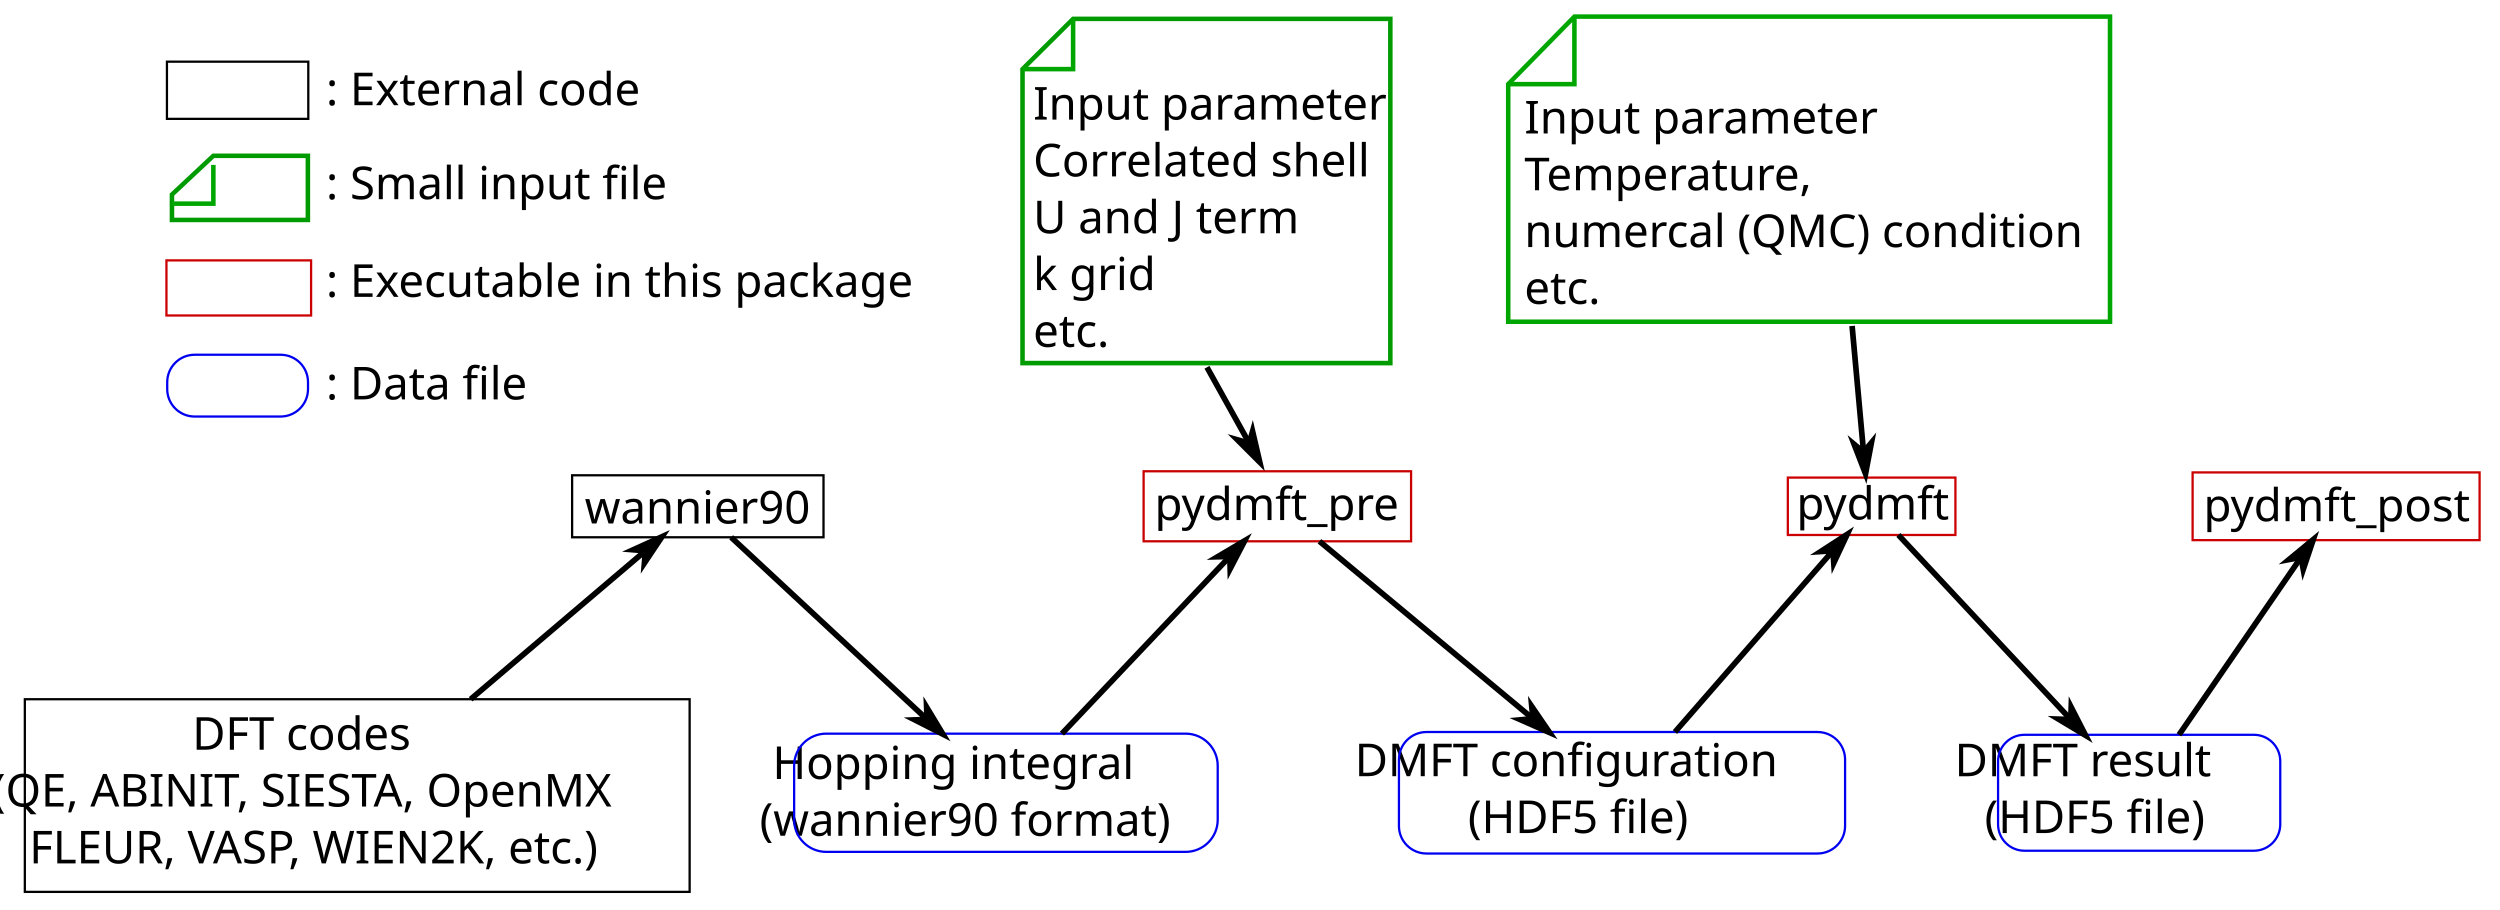
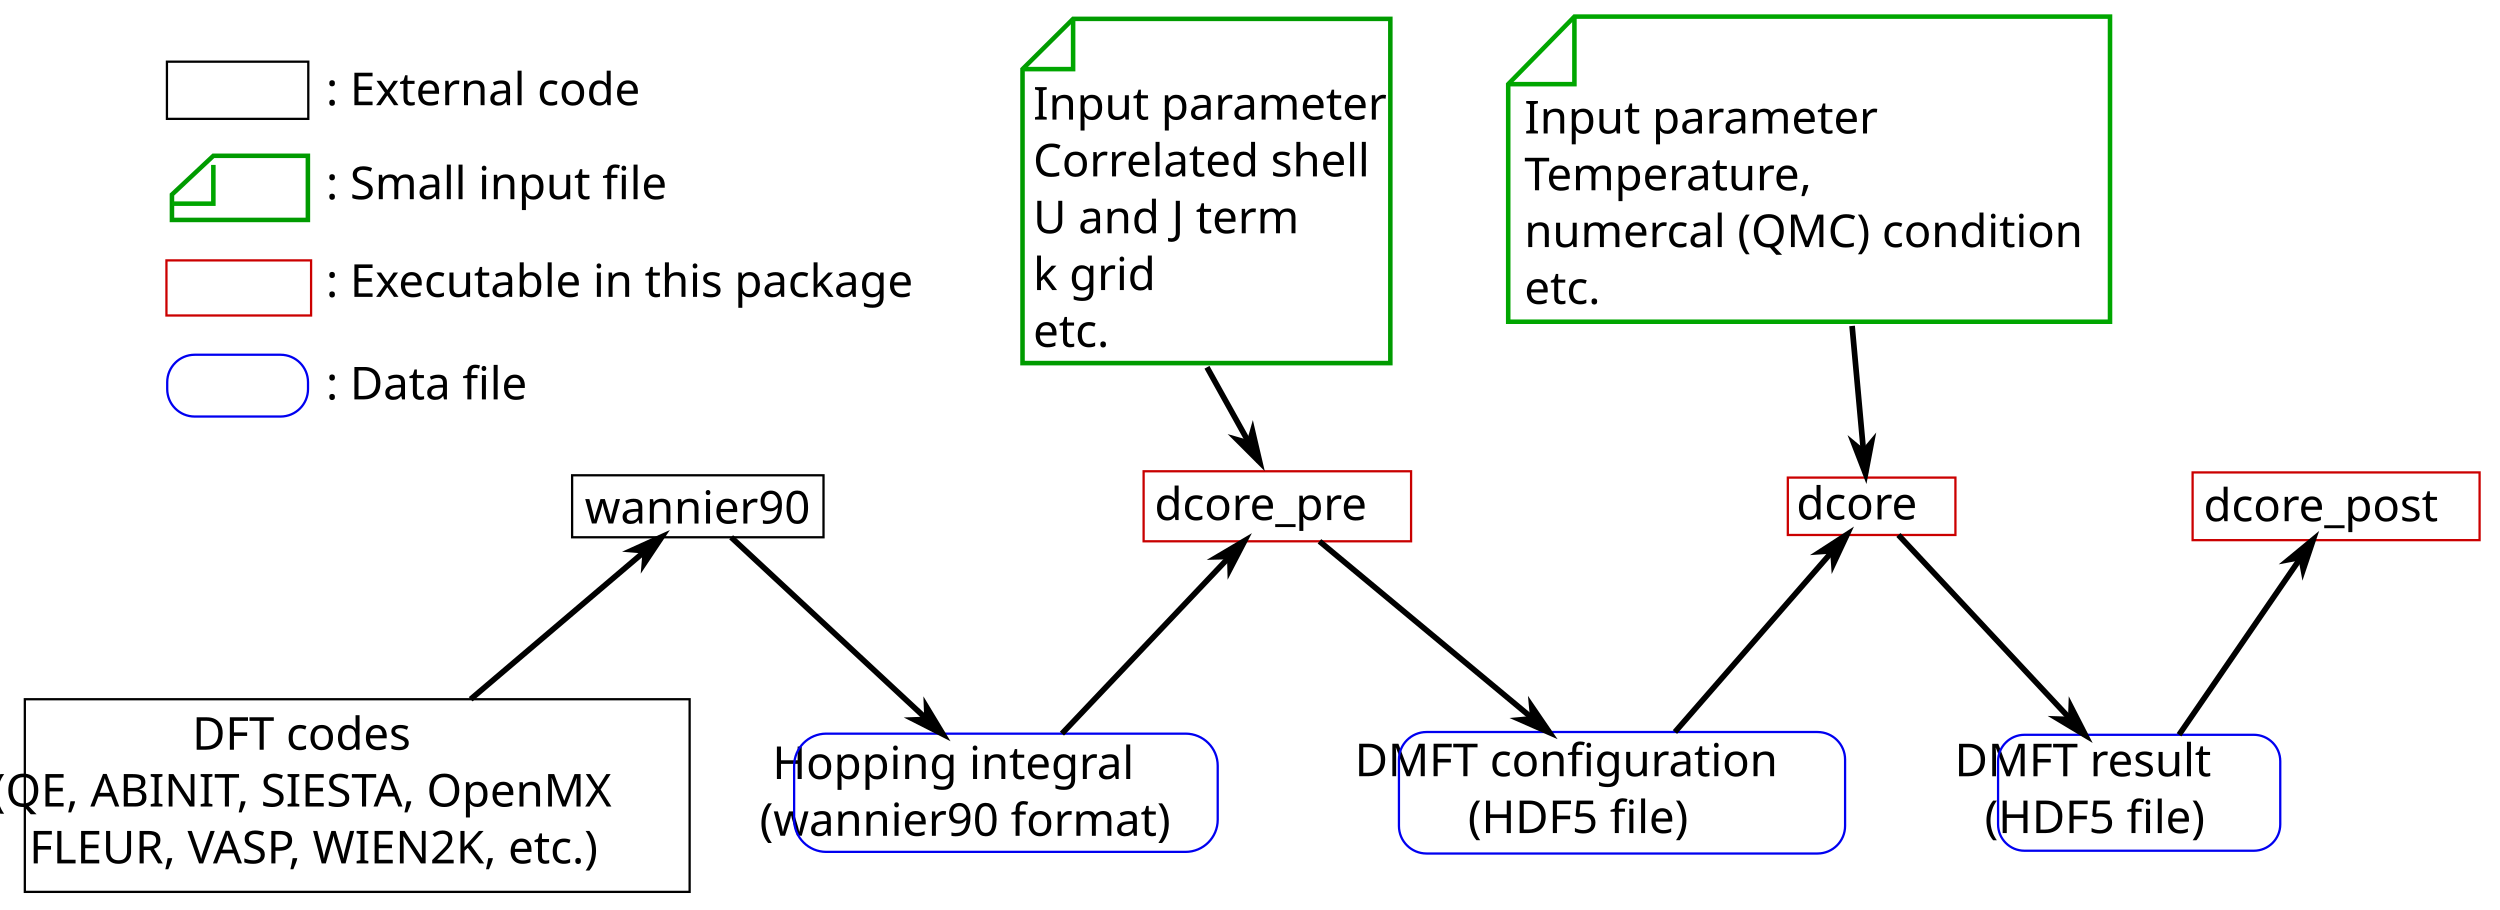
<svg xmlns="http://www.w3.org/2000/svg" width="2200" height="800" id="svg2" version="1.1">
  <defs id="defs4">
    <marker orient="auto" refY="0" refX="0" id="Arrow1Mstart" style="overflow:visible">
      <path id="path4491" d="M 0,0 5,-5 -12.5,0 5,5 0,0 Z" style="fill:#000000;fill-opacity:1;fill-rule:evenodd;stroke:#000000;stroke-width:1pt;stroke-opacity:1" transform="matrix(0.4,0,0,0.4,4,0)" />
    </marker>
    <marker orient="auto" refY="0" refX="0" id="marker5501" style="overflow:visible">
      <path id="path5503" d="M 0,0 5,-5 -12.5,0 5,5 0,0 Z" style="fill:#000000;fill-opacity:1;fill-rule:evenodd;stroke:#000000;stroke-width:1pt;stroke-opacity:1" transform="matrix(-0.4,0,0,-0.4,-4,0)" />
    </marker>
    <marker style="overflow:visible" id="marker5377" refX="0" refY="0" orient="auto">
      <path transform="matrix(-0.4,0,0,-0.4,-4,0)" style="fill:#000000;fill-opacity:1;fill-rule:evenodd;stroke:#000000;stroke-width:1pt;stroke-opacity:1" d="M 0,0 5,-5 -12.5,0 5,5 0,0 Z" id="path5379" />
    </marker>
    <marker style="overflow:visible" id="marker5277" refX="0" refY="0" orient="auto">
      <path transform="matrix(-0.4,0,0,-0.4,-4,0)" style="fill:#000000;fill-opacity:1;fill-rule:evenodd;stroke:#000000;stroke-width:1pt;stroke-opacity:1" d="M 0,0 5,-5 -12.5,0 5,5 0,0 Z" id="path5279" />
    </marker>
    <marker style="overflow:visible" id="marker5183" refX="0" refY="0" orient="auto">
      <path transform="matrix(-0.4,0,0,-0.4,-4,0)" style="fill:#000000;fill-opacity:1;fill-rule:evenodd;stroke:#000000;stroke-width:1pt;stroke-opacity:1" d="M 0,0 5,-5 -12.5,0 5,5 0,0 Z" id="path5185" />
    </marker>
    <marker style="overflow:visible" id="marker5095" refX="0" refY="0" orient="auto">
      <path transform="matrix(-0.4,0,0,-0.4,-4,0)" style="fill:#000000;fill-opacity:1;fill-rule:evenodd;stroke:#000000;stroke-width:1pt;stroke-opacity:1" d="M 0,0 5,-5 -12.5,0 5,5 0,0 Z" id="path5097" />
    </marker>
    <marker style="overflow:visible" id="marker5013" refX="0" refY="0" orient="auto">
      <path transform="matrix(-0.4,0,0,-0.4,-4,0)" style="fill:#000000;fill-opacity:1;fill-rule:evenodd;stroke:#000000;stroke-width:1pt;stroke-opacity:1" d="M 0,0 5,-5 -12.5,0 5,5 0,0 Z" id="path5015" />
    </marker>
    <marker style="overflow:visible" id="marker4937" refX="0" refY="0" orient="auto">
      <path transform="matrix(-0.4,0,0,-0.4,-4,0)" style="fill:#000000;fill-opacity:1;fill-rule:evenodd;stroke:#000000;stroke-width:1pt;stroke-opacity:1" d="M 0,0 5,-5 -12.5,0 5,5 0,0 Z" id="path4939" />
    </marker>
    <marker style="overflow:visible" id="marker4867" refX="0" refY="0" orient="auto">
      <path transform="matrix(-0.4,0,0,-0.4,-4,0)" style="fill:#000000;fill-opacity:1;fill-rule:evenodd;stroke:#000000;stroke-width:1pt;stroke-opacity:1" d="M 0,0 5,-5 -12.5,0 5,5 0,0 Z" id="path4869" />
    </marker>
    <marker style="overflow:visible" id="marker4803" refX="0" refY="0" orient="auto">
      <path transform="matrix(-0.4,0,0,-0.4,-4,0)" style="fill:#000000;fill-opacity:1;fill-rule:evenodd;stroke:#000000;stroke-width:1pt;stroke-opacity:1" d="M 0,0 5,-5 -12.5,0 5,5 0,0 Z" id="path4805" />
    </marker>
    <marker orient="auto" refY="0" refX="0" id="Arrow1Mend" style="overflow:visible">
      <path id="path4494" d="M 0,0 5,-5 -12.5,0 5,5 0,0 Z" style="fill:#000000;fill-opacity:1;fill-rule:evenodd;stroke:#000000;stroke-width:1pt;stroke-opacity:1" transform="matrix(-0.4,0,0,-0.4,-4,0)" />
    </marker>
    <marker style="overflow:visible" id="Arrow2Lend" refX="0" refY="0" orient="auto">
      <path transform="matrix(-1.1,0,0,-1.1,-1.1,0)" d="M 8.719,4.034 -2.207,0.016 8.719,-4.002 c -1.745,2.372 -1.735,5.617 -6e-7,8.035 z" style="fill-rule:evenodd;stroke-width:0.625;stroke-linejoin:round" id="path4287" />
    </marker>
    <marker style="overflow:visible" id="Arrow2Lstart" refX="0" refY="0" orient="auto">
      <path transform="matrix(1.1,0,0,1.1,1.1,0)" d="M 8.719,4.034 -2.207,0.016 8.719,-4.002 c -1.745,2.372 -1.735,5.617 -6e-7,8.035 z" style="fill-rule:evenodd;stroke-width:0.625;stroke-linejoin:round" id="path4284" />
    </marker>
    <marker style="overflow:visible" id="Arrow2Lend-2" refX="0" refY="0" orient="auto">
      <path transform="matrix(-1.1,0,0,-1.1,-1.1,0)" d="M 8.719,4.034 -2.207,0.016 8.719,-4.002 c -1.745,2.372 -1.735,5.617 -6e-7,8.035 z" style="fill-rule:evenodd;stroke-width:0.625;stroke-linejoin:round" id="path4287-2" />
    </marker>
    <marker style="overflow:visible" id="Arrow2Lend-8" refX="0" refY="0" orient="auto">
      <path transform="matrix(-1.1,0,0,-1.1,-1.1,0)" d="M 8.719,4.034 -2.207,0.016 8.719,-4.002 c -1.745,2.372 -1.735,5.617 -6e-7,8.035 z" style="fill-rule:evenodd;stroke-width:0.625;stroke-linejoin:round" id="path4287-1" />
    </marker>
    <marker style="overflow:visible" id="Arrow2Lend-8-4" refX="0" refY="0" orient="auto">
      <path transform="matrix(-1.1,0,0,-1.1,-1.1,0)" d="M 8.719,4.034 -2.207,0.016 8.719,-4.002 c -1.745,2.372 -1.735,5.617 -6e-7,8.035 z" style="fill-rule:evenodd;stroke-width:0.625;stroke-linejoin:round" id="path4287-1-0" />
    </marker>
    <marker style="overflow:visible" id="Arrow2Lend-8-6" refX="0" refY="0" orient="auto">
      <path transform="matrix(-1.1,0,0,-1.1,-1.1,0)" d="M 8.719,4.034 -2.207,0.016 8.719,-4.002 c -1.745,2.372 -1.735,5.617 -6e-7,8.035 z" style="fill-rule:evenodd;stroke-width:0.625;stroke-linejoin:round" id="path4287-1-06" />
    </marker>
    <marker style="overflow:visible" id="Arrow2Lend-6" refX="0" refY="0" orient="auto">
      <path transform="matrix(-1.1,0,0,-1.1,-1.1,0)" d="M 8.719,4.034 -2.207,0.016 8.719,-4.002 c -1.745,2.372 -1.735,5.617 -6e-7,8.035 z" style="fill-rule:evenodd;stroke-width:0.625;stroke-linejoin:round" id="path4287-23" />
    </marker>
    <marker style="overflow:visible" id="marker5183-6" refX="0" refY="0" orient="auto">
      <path transform="matrix(-0.4,0,0,-0.4,-4,0)" style="fill:#000000;fill-opacity:1;fill-rule:evenodd;stroke:#000000;stroke-width:1pt;stroke-opacity:1" d="M 0,0 5,-5 -12.5,0 5,5 0,0 Z" id="path5185-1" />
    </marker>
    <marker style="overflow:visible" id="marker5183-7" refX="0" refY="0" orient="auto">
      <path transform="matrix(-0.4,0,0,-0.4,-4,0)" style="fill:#000000;fill-opacity:1;fill-rule:evenodd;stroke:#000000;stroke-width:1pt;stroke-opacity:1" d="M 0,0 5,-5 -12.5,0 5,5 0,0 Z" id="path5185-9" />
    </marker>
    <marker style="overflow:visible" id="marker5183-0" refX="0" refY="0" orient="auto">
      <path transform="matrix(-0.4,0,0,-0.4,-4,0)" style="fill:#000000;fill-opacity:1;fill-rule:evenodd;stroke:#000000;stroke-width:1pt;stroke-opacity:1" d="M 0,0 5,-5 -12.5,0 5,5 0,0 Z" id="path5185-2" />
    </marker>
  </defs>
  <g transform="translate(-45.57142,-11.92544)" id="layer1">
    <flowRoot transform="translate(-2.020305,322.4098)" style="font-style:normal;font-weight:normal;font-size:40px;line-height:125%;font-family:Sans;letter-spacing:0px;word-spacing:0px;fill:#000000;fill-opacity:1;stroke:none" id="flowRoot3817" xml:space="preserve">
      <flowRegion id="flowRegion3819">
        <rect y="244.069" x="327.289" height="101.015" width="132.33" id="rect3821" />
      </flowRegion>
      <flowPara id="flowPara3823">OrbitalConstruction</flowPara>
      <flowPara id="flowPara3825" />
    </flowRoot>
    <g id="g4410" transform="translate(-73.10225,391.1096)">
      <rect ry="0" y="236.138" x="140.526" height="169.532" width="585.022" id="rect4232" style="fill:none;fill-opacity:1;fill-rule:nonzero;stroke:#000000;stroke-width:2;stroke-miterlimit:4;stroke-dasharray:none;stroke-dashoffset:0;stroke-opacity:1" />
      <text id="text4234" y="280.585" x="430.83" style="font-style:normal;font-weight:normal;font-size:40px;line-height:125%;font-family:sans-serif;letter-spacing:0px;word-spacing:0px;fill:#000000;fill-opacity:1;stroke:none;stroke-width:1px;stroke-linecap:butt;stroke-linejoin:miter;stroke-opacity:1" xml:space="preserve">
        <tspan style="text-align:center;text-anchor:middle" y="280.585" x="430.83" id="tspan4236">DFT codes</tspan>
        <tspan style="text-align:center;text-anchor:middle" id="tspan4252" y="330.585" x="436.221">(QE, ABINIT, SIESTA, OpenMX </tspan>
        <tspan style="text-align:center;text-anchor:middle" id="tspan4254" y="380.585" x="436.221">FLEUR, VASP, WIEN2K, etc.) </tspan>
      </text>
    </g>
    <g id="g4423" transform="translate(359.0123,-141.3275)">
      <text id="text4238" y="613.936" x="201.135" style="font-style:normal;font-weight:normal;font-size:40px;line-height:125%;font-family:sans-serif;letter-spacing:0px;word-spacing:0px;fill:#000000;fill-opacity:1;stroke:none;stroke-width:1px;stroke-linecap:butt;stroke-linejoin:miter;stroke-opacity:1" xml:space="preserve">
        <tspan y="613.936" x="201.135" id="tspan4240">wannier90</tspan>
      </text>
      <rect y="571.509" x="190.023" height="54.548" width="221.223" id="rect4242" style="fill:none;fill-opacity:1;fill-rule:nonzero;stroke:#000000;stroke-width:2;stroke-miterlimit:4;stroke-dasharray:none;stroke-dashoffset:0;stroke-opacity:1" />
    </g>
    <g id="g4456" transform="translate(479.5837,-30.21068)">
      <text id="text4244" y="499.788" x="581.962" style="font-style:normal;font-weight:normal;font-size:40px;line-height:125%;font-family:sans-serif;letter-spacing:0px;word-spacing:0px;fill:#000000;fill-opacity:1;stroke:none;stroke-width:1px;stroke-linecap:butt;stroke-linejoin:miter;stroke-opacity:1" xml:space="preserve">
-         <tspan y="499.788" x="581.962" id="tspan4246">pydmft_pre</tspan>
+         <tspan y="499.788" x="581.962" id="tspan4246">dcore_pre</tspan>
      </text>
      <rect ry="0" y="456.857" x="572.366" height="61.619" width="235.366" id="rect4232-3-6" style="fill:none;fill-opacity:1;fill-rule:nonzero;stroke:#c80000;stroke-width:2;stroke-miterlimit:4;stroke-dasharray:none;stroke-dashoffset:0;stroke-opacity:1" />
    </g>
    <g id="g4451" transform="translate(1083.87,-179.2082)">
      <text id="text4248" y="648.281" x="542.566" style="font-style:normal;font-weight:normal;font-size:40px;line-height:125%;font-family:sans-serif;letter-spacing:0px;word-spacing:0px;fill:#000000;fill-opacity:1;stroke:none;stroke-width:1px;stroke-linecap:butt;stroke-linejoin:miter;stroke-opacity:1" xml:space="preserve">
-         <tspan y="648.281" x="542.566" id="tspan4250">pydmft</tspan>
+         <tspan y="648.281" x="542.566" id="tspan4250">dcore</tspan>
      </text>
      <rect ry="0" y="611.41" x="534.99" height="50.508" width="147.482" id="rect4232-3-6-7" style="fill:none;fill-opacity:1;fill-rule:nonzero;stroke:#cb0000;stroke-width:2;stroke-miterlimit:4;stroke-dasharray:none;stroke-dashoffset:0;stroke-opacity:1" />
    </g>
    <g id="g4446" transform="translate(1348.155,-316.0838)">
      <text id="text4244-5" y="786.672" x="636.511" style="font-style:normal;font-weight:normal;font-size:40px;line-height:125%;font-family:sans-serif;letter-spacing:0px;word-spacing:0px;fill:#000000;fill-opacity:1;stroke:none;stroke-width:1px;stroke-linecap:butt;stroke-linejoin:miter;stroke-opacity:1" xml:space="preserve">
-         <tspan y="786.672" x="636.511" id="tspan4246-3">pydmft_post</tspan>
+         <tspan y="786.672" x="636.511" id="tspan4246-3">dcore_post</tspan>
      </text>
      <rect ry="0" y="743.74" x="626.914" height="59.599" width="252.538" id="rect4232-3-6-5" style="fill:none;fill-opacity:1;fill-rule:nonzero;stroke:#cb0000;stroke-width:2;stroke-miterlimit:4;stroke-dasharray:none;stroke-dashoffset:0;stroke-opacity:1" />
    </g>
    <g id="g4428" transform="translate(595.298,-23.57395)">
      <text id="text4328" y="721.012" x="335.969" style="font-style:normal;font-weight:normal;font-size:40px;line-height:125%;font-family:sans-serif;letter-spacing:0px;word-spacing:0px;fill:#000000;fill-opacity:1;stroke:none;stroke-width:1px;stroke-linecap:butt;stroke-linejoin:miter;stroke-opacity:1" xml:space="preserve">
        <tspan style="text-align:center;text-anchor:middle" y="721.012" x="335.969" id="tspan4330">Hopping integral</tspan>
        <tspan style="text-align:center;text-anchor:middle" id="tspan4332" y="771.012" x="335.969">(wannier90 format)</tspan>
      </text>
      <rect ry="28.284" y="681.111" x="149.112" height="104.046" width="372.746" id="rect4232-3-62" style="fill:none;fill-opacity:1;fill-rule:nonzero;stroke:#0000f0;stroke-width:2;stroke-miterlimit:4;stroke-dasharray:none;stroke-dashoffset:0;stroke-opacity:1" />
    </g>
    <g id="g4434" transform="translate(1005.298,-163.3934)">
      <text id="text4349" y="858.392" x="465.394" style="font-style:normal;font-weight:normal;font-size:40px;line-height:125%;font-family:sans-serif;letter-spacing:0px;word-spacing:0px;fill:#000000;fill-opacity:1;stroke:none;stroke-width:1px;stroke-linecap:butt;stroke-linejoin:miter;stroke-opacity:1" xml:space="preserve">
        <tspan style="text-align:center;text-anchor:middle" id="tspan4353" y="858.392" x="465.394">DMFT configuration</tspan>
        <tspan style="text-align:center;text-anchor:middle" id="tspan4357" y="908.392" x="465.394">(HDF5 file)</tspan>
      </text>
      <rect ry="24.244" y="819.502" x="271.341" height="106.903" width="392.603" id="rect4232-3-62-7" style="fill:none;fill-opacity:1;fill-rule:nonzero;stroke:#0000f0;stroke-width:2;stroke-miterlimit:4;stroke-dasharray:none;stroke-dashoffset:0;stroke-opacity:1" />
    </g>
    <g id="g4440" transform="translate(1139.584,-270.0512)">
      <text id="text4349-9" y="965.095" x="785.779" style="font-style:normal;font-weight:normal;font-size:40px;line-height:125%;font-family:sans-serif;letter-spacing:0px;word-spacing:0px;fill:#000000;fill-opacity:1;stroke:none;stroke-width:1px;stroke-linecap:butt;stroke-linejoin:miter;stroke-opacity:1" xml:space="preserve">
        <tspan style="text-align:center;text-anchor:middle" id="tspan4353-1" y="965.095" x="785.779">DMFT result</tspan>
        <tspan style="text-align:center;text-anchor:middle" id="tspan4357-2" y="1015.095" x="785.779">(HDF5 file)</tspan>
      </text>
      <rect ry="23.234" y="928.598" x="664.29" height="102.025" width="248.324" id="rect4232-3-62-7-0" style="fill:none;fill-opacity:1;fill-rule:nonzero;stroke:#0000f0;stroke-width:2;stroke-miterlimit:4;stroke-dasharray:none;stroke-dashoffset:0;stroke-opacity:1" />
    </g>
    <path style="fill:none;fill-rule:evenodd;stroke:#000000;stroke-width:5;stroke-linecap:butt;stroke-linejoin:miter;stroke-miterlimit:4;stroke-dasharray:none;stroke-opacity:1;marker-end:url(#marker5183)" d="M 459.737,627.248 627.535,484.73" id="path4463" />
    <path style="fill:none;fill-rule:evenodd;stroke:#000000;stroke-width:5;stroke-linecap:butt;stroke-linejoin:miter;stroke-miterlimit:4;stroke-dasharray:none;stroke-opacity:1;marker-end:url(#marker5095)" d="M 688.98,484.73 874.833,657.537" id="path4465" />
    <path style="fill:none;fill-rule:evenodd;stroke:#000000;stroke-width:5;stroke-linecap:butt;stroke-linejoin:miter;stroke-miterlimit:4;stroke-dasharray:none;stroke-opacity:1;marker-end:url(#marker4937)" d="M 980.071,657.537 1140.443,488.265" id="path4469" />
    <path style="fill:none;fill-rule:evenodd;stroke:#000000;stroke-width:5;stroke-linecap:butt;stroke-linejoin:miter;stroke-miterlimit:4;stroke-dasharray:none;stroke-opacity:1;marker-end:url(#marker4867)" d="m 1206.7,488.265 201.933,167.843" id="path4471" />
    <path style="fill:none;fill-rule:evenodd;stroke:#000000;stroke-width:5;stroke-linecap:butt;stroke-linejoin:miter;stroke-miterlimit:4;stroke-dasharray:none;stroke-opacity:1;marker-start:url(#Arrow1Mstart)" d="M 1670.597,482.71 1519.513,656.108" id="path4473" />
    <path style="fill:none;fill-rule:evenodd;stroke:#000000;stroke-width:5;stroke-linecap:butt;stroke-linejoin:miter;stroke-miterlimit:4;stroke-dasharray:none;stroke-opacity:1;marker-end:url(#Arrow1Mend)" d="M 1963.103,658.547 2080.854,487.255" id="path4475" />
    <path style="fill:none;fill-rule:evenodd;stroke:#000000;stroke-width:5;stroke-linecap:butt;stroke-linejoin:miter;stroke-miterlimit:4;stroke-dasharray:none;stroke-opacity:1;marker-end:url(#marker5377)" d="m 1716.185,482.71 164.211,175.837" id="path4477" />
    <flowRoot xml:space="preserve" id="flowRoot5799" style="font-style:normal;font-weight:normal;font-size:40px;line-height:125%;font-family:sans-serif;letter-spacing:0px;word-spacing:0px;fill:#000000;fill-opacity:1;stroke:none;stroke-width:1px;stroke-linecap:butt;stroke-linejoin:miter;stroke-opacity:1" transform="translate(43.55112,459.2076)">
      <flowRegion id="flowRegion5801">
        <rect id="rect5803" width="468.571" height="345.714" x="834.286" y="-358.854" />
      </flowRegion>
      <flowPara id="flowPara5805" />
    </flowRoot>
    <g id="g5837" transform="translate(-22.22336,-74.75129)">
      <text id="text5773" y="191.925" x="977" style="font-style:normal;font-weight:normal;font-size:40px;line-height:125%;font-family:sans-serif;letter-spacing:0px;word-spacing:0px;fill:#000000;fill-opacity:1;stroke:none;stroke-width:1px;stroke-linecap:butt;stroke-linejoin:miter;stroke-opacity:1" xml:space="preserve">
        <tspan y="191.925" x="977" id="tspan5775">Input parameter</tspan>
        <tspan id="tspan5781" y="241.925" x="977">Correlated shell</tspan>
        <tspan id="tspan5783" y="291.925" x="977">U and J term </tspan>
        <tspan id="tspan5785" y="341.925" x="977">k grid</tspan>
        <tspan id="tspan5787" y="391.925" x="977">etc.</tspan>
      </text>
      <path style="fill:none;fill-opacity:1;fill-rule:nonzero;stroke:#009b00;stroke-width:4;stroke-miterlimit:4;stroke-dasharray:none;stroke-dashoffset:0;stroke-opacity:1" d="m 967.612,147.501 44.52,-44.202 279.154,0 0,302.912 -323.674,0 z" id="rect5795" />
      <path id="path5826" d="m 967.612,147.501 44.52,0 0,-44.202" style="fill:none;fill-rule:evenodd;stroke:#00a600;stroke-width:4;stroke-linecap:butt;stroke-linejoin:miter;stroke-miterlimit:4;stroke-dasharray:none;stroke-opacity:1" />
    </g>
    <g id="g5853" transform="translate(-224.2539,-28.28427)">
      <text id="text5777" y="157.64" x="1611.286" style="font-style:normal;font-weight:normal;font-size:40px;line-height:125%;font-family:sans-serif;letter-spacing:0px;word-spacing:0px;fill:#000000;fill-opacity:1;stroke:none;stroke-width:1px;stroke-linecap:butt;stroke-linejoin:miter;stroke-opacity:1" xml:space="preserve">
        <tspan y="157.64" x="1611.286" id="tspan5779">Input parameter</tspan>
        <tspan id="tspan5789" y="207.64" x="1611.286">Temperature,</tspan>
        <tspan id="tspan5791" y="257.64" x="1611.286">numercal (QMC) condition</tspan>
        <tspan id="tspan5793" y="307.64" x="1611.286">etc. </tspan>
      </text>
      <path style="fill:none;fill-opacity:1;fill-rule:nonzero;stroke:#00a600;stroke-width:4;stroke-miterlimit:4;stroke-dasharray:none;stroke-dashoffset:0;stroke-opacity:1" d="m 1597.044,114.268 58.262,-59.438 471.33,0 0,268.524 -529.591,0 z" id="rect5797" />
      <path id="path5828" d="m 1597.044,114.268 58.262,0 0,-59.438" style="fill:none;fill-rule:evenodd;stroke:#00a600;stroke-width:4;stroke-linecap:butt;stroke-linejoin:miter;stroke-miterlimit:4;stroke-dasharray:none;stroke-opacity:1" />
    </g>
    <text xml:space="preserve" style="font-style:normal;font-weight:normal;font-size:40px;line-height:125%;font-family:sans-serif;letter-spacing:0px;word-spacing:0px;fill:#000000;fill-opacity:1;stroke:none;stroke-width:1px;stroke-linecap:butt;stroke-linejoin:miter;stroke-opacity:1" x="802.122" y="-231.075" id="text5862">
      <tspan id="tspan5864" x="802.122" y="-231.075" />
    </text>
    <path style="fill:none;fill-rule:evenodd;stroke:#000000;stroke-width:5;stroke-linecap:butt;stroke-linejoin:miter;stroke-miterlimit:4;stroke-dasharray:none;stroke-opacity:1;marker-end:url(#marker5183-6)" d="m 1107.705,335.133 46.093,82.833" id="path4463-8" />
    <path style="fill:none;fill-rule:evenodd;stroke:#000000;stroke-width:5;stroke-linecap:butt;stroke-linejoin:miter;stroke-miterlimit:4;stroke-dasharray:none;stroke-opacity:1;marker-end:url(#marker5183-7)" d="m 1675.41,298.768 11.748,129.3" id="path4463-2" />
    <rect ry="0" y="66.195" x="192.477" height="50.334" width="124.392" id="rect4232-7" style="fill:none;fill-opacity:1;fill-rule:nonzero;stroke:#000000;stroke-width:2;stroke-miterlimit:4;stroke-dasharray:none;stroke-dashoffset:0;stroke-opacity:1" />
    <path style="fill:none;fill-opacity:1;fill-rule:nonzero;stroke:#009b00;stroke-width:4;stroke-miterlimit:4;stroke-dasharray:none;stroke-dashoffset:0;stroke-opacity:1" d="m 196.882,183.148 36.438,-34.1 83.185,0 0,56.434 -119.623,0 z" id="rect5795-5" />
    <path id="path5826-9" d="m 196.882,191.148 36.438,0 0,-34.1" style="fill:none;fill-rule:evenodd;stroke:#00a600;stroke-width:4;stroke-linecap:butt;stroke-linejoin:miter;stroke-miterlimit:4;stroke-dasharray:none;stroke-opacity:1" />
    <rect ry="0" y="241.067" x="192.044" height="48.487" width="127.279" id="rect4232-3-6-7-2" style="fill:none;fill-opacity:1;fill-rule:nonzero;stroke:#cb0000;stroke-width:2;stroke-miterlimit:4;stroke-dasharray:none;stroke-dashoffset:0;stroke-opacity:1" />
    <rect ry="24.157" y="324.108" x="192.722" height="54.375" width="123.902" id="rect4232-3-62-7-2" style="fill:none;fill-opacity:1;fill-rule:nonzero;stroke:#0000f0;stroke-width:2;stroke-miterlimit:4;stroke-dasharray:none;stroke-dashoffset:0;stroke-opacity:1" />
    <text xml:space="preserve" style="font-style:normal;font-weight:normal;font-size:40px;line-height:125%;font-family:sans-serif;letter-spacing:0px;word-spacing:0px;fill:#000000;fill-opacity:1;stroke:none;stroke-width:1px;stroke-linecap:butt;stroke-linejoin:miter;stroke-opacity:1" x="332.455" y="104.494" id="text13056">
      <tspan id="tspan13058" x="332.455" y="104.494">: External code</tspan>
    </text>
    <text xml:space="preserve" style="font-style:normal;font-weight:normal;font-size:40px;line-height:125%;font-family:sans-serif;letter-spacing:0px;word-spacing:0px;fill:#000000;fill-opacity:1;stroke:none;stroke-width:1px;stroke-linecap:butt;stroke-linejoin:miter;stroke-opacity:1" x="332.455" y="187.205" id="text13060">
      <tspan id="tspan13062" x="332.455" y="187.205">: Small input file</tspan>
    </text>
    <text xml:space="preserve" style="font-style:normal;font-weight:normal;font-size:40px;line-height:125%;font-family:sans-serif;letter-spacing:0px;word-spacing:0px;fill:#000000;fill-opacity:1;stroke:none;stroke-width:1px;stroke-linecap:butt;stroke-linejoin:miter;stroke-opacity:1" x="332.455" y="273.187" id="text13064">
      <tspan id="tspan13066" x="332.455" y="273.187">: Executable in this package</tspan>
    </text>
    <text xml:space="preserve" style="font-style:normal;font-weight:normal;font-size:40px;line-height:125%;font-family:sans-serif;letter-spacing:0px;word-spacing:0px;fill:#000000;fill-opacity:1;stroke:none;stroke-width:1px;stroke-linecap:butt;stroke-linejoin:miter;stroke-opacity:1" x="332.455" y="363.418" id="text13068">
      <tspan id="tspan13070" x="332.455" y="363.418">: Data file</tspan>
    </text>
  </g>
</svg>
